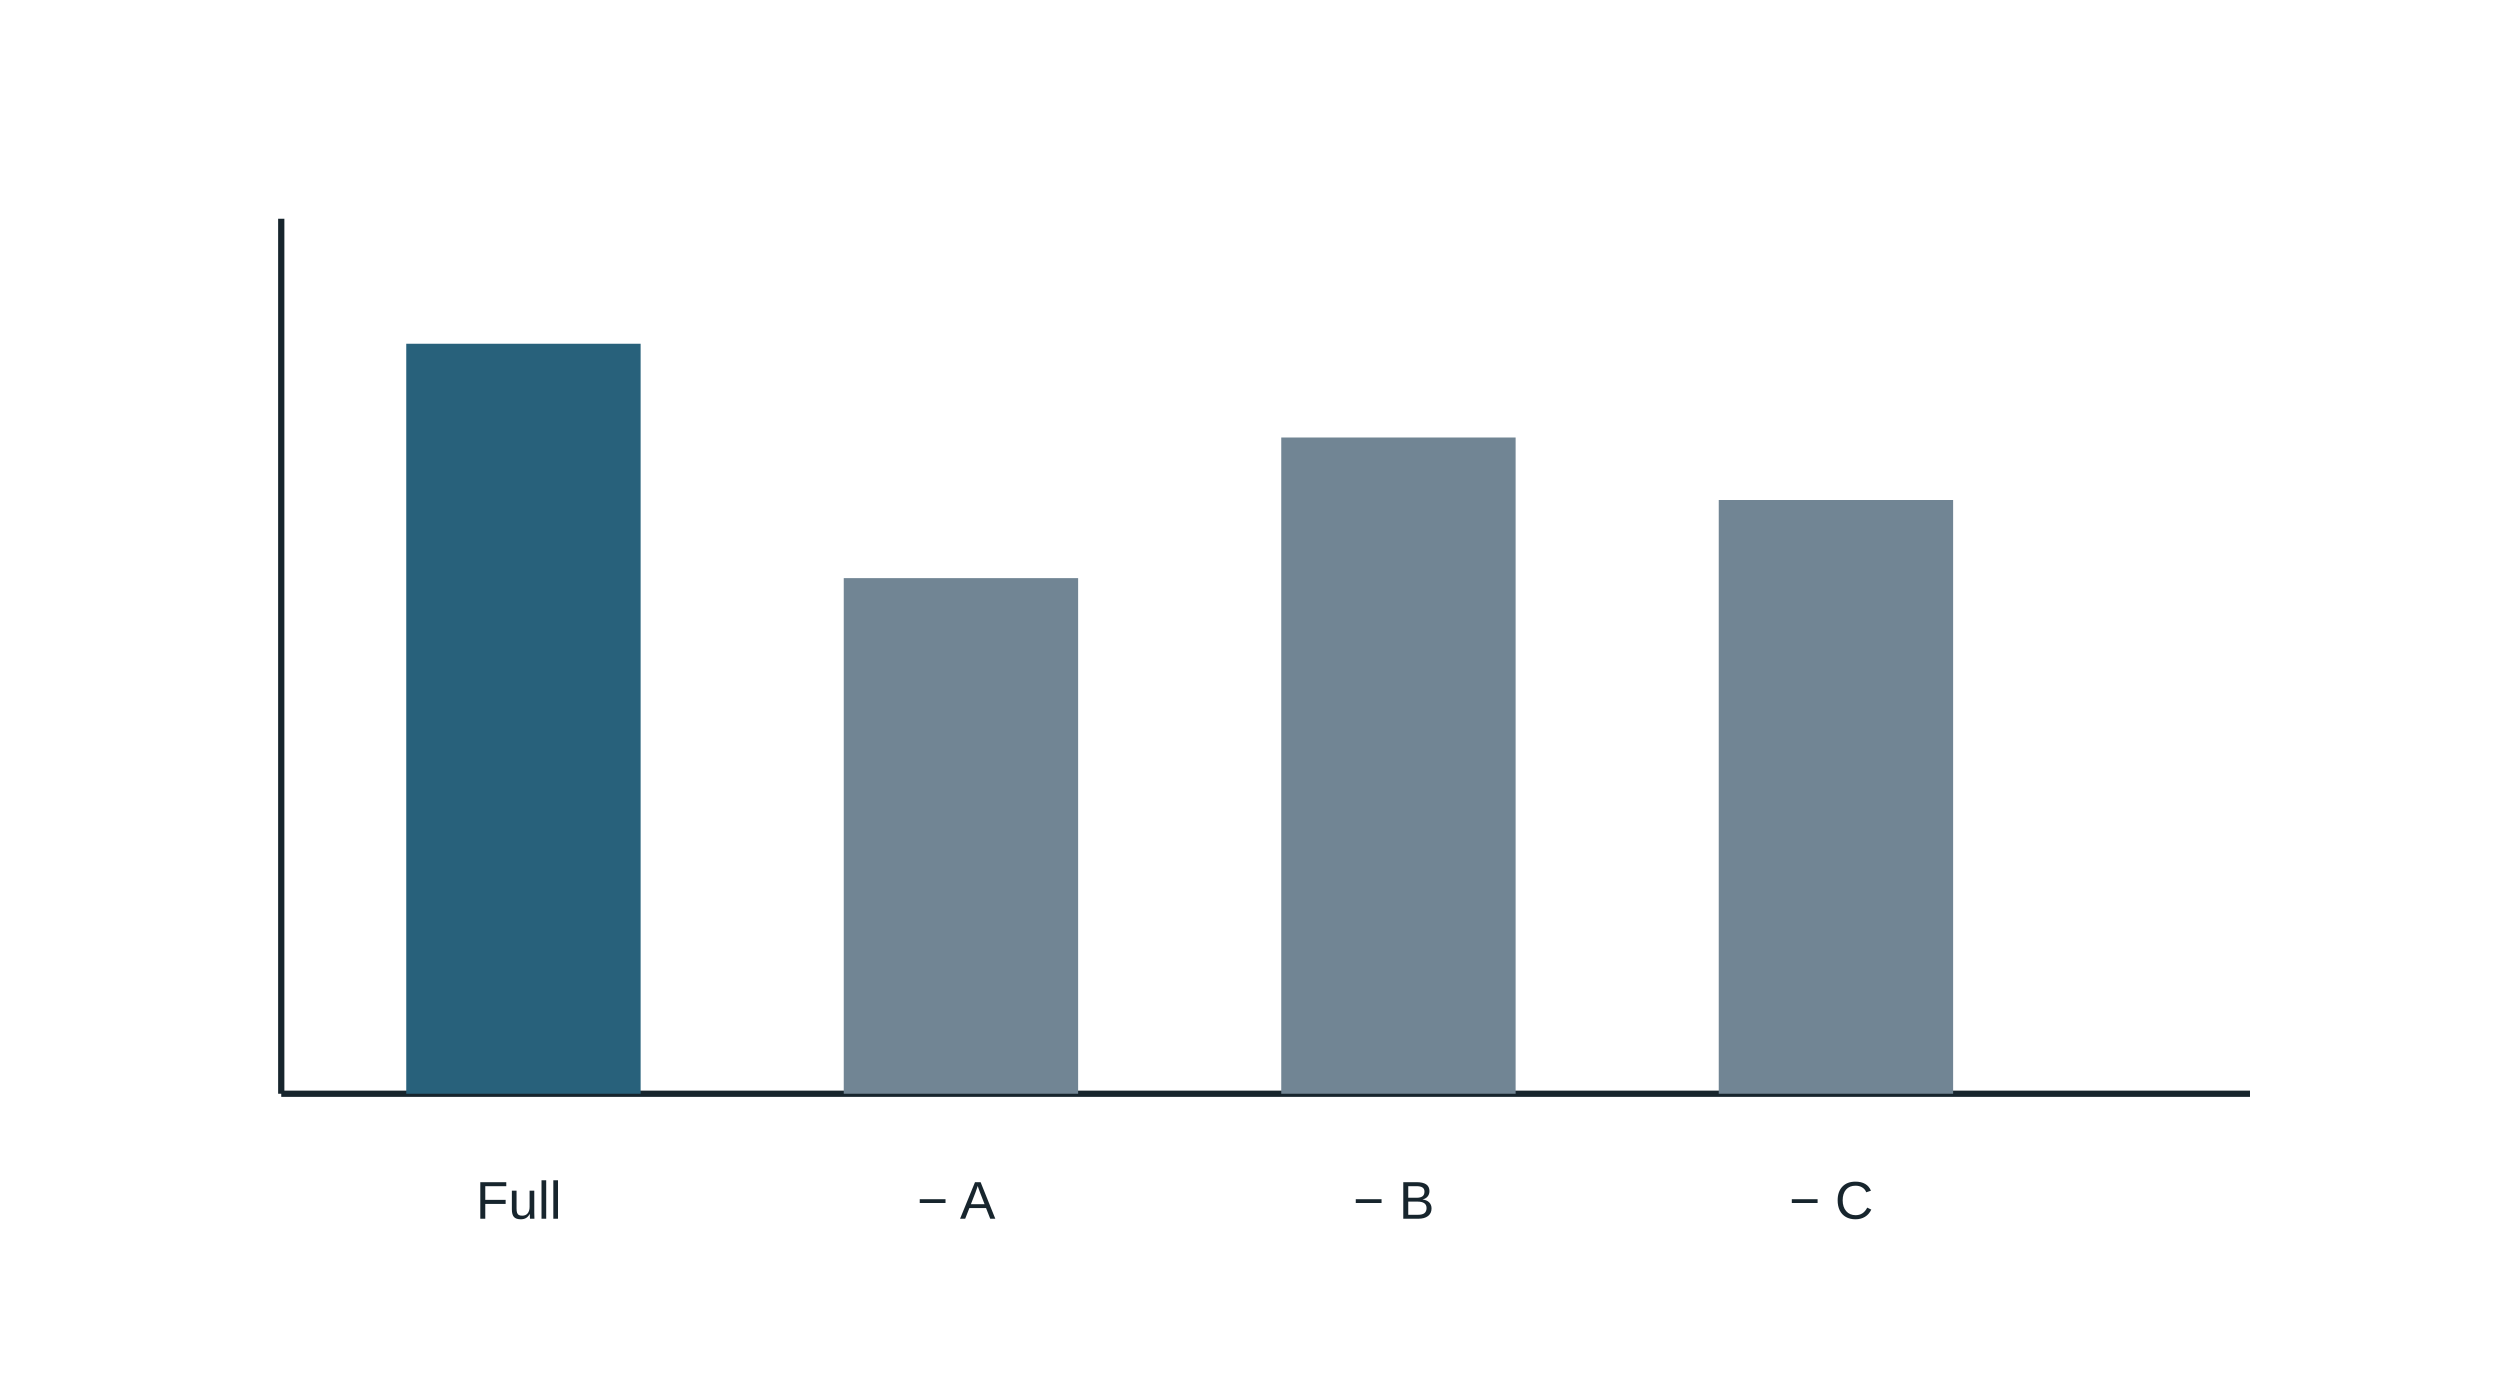
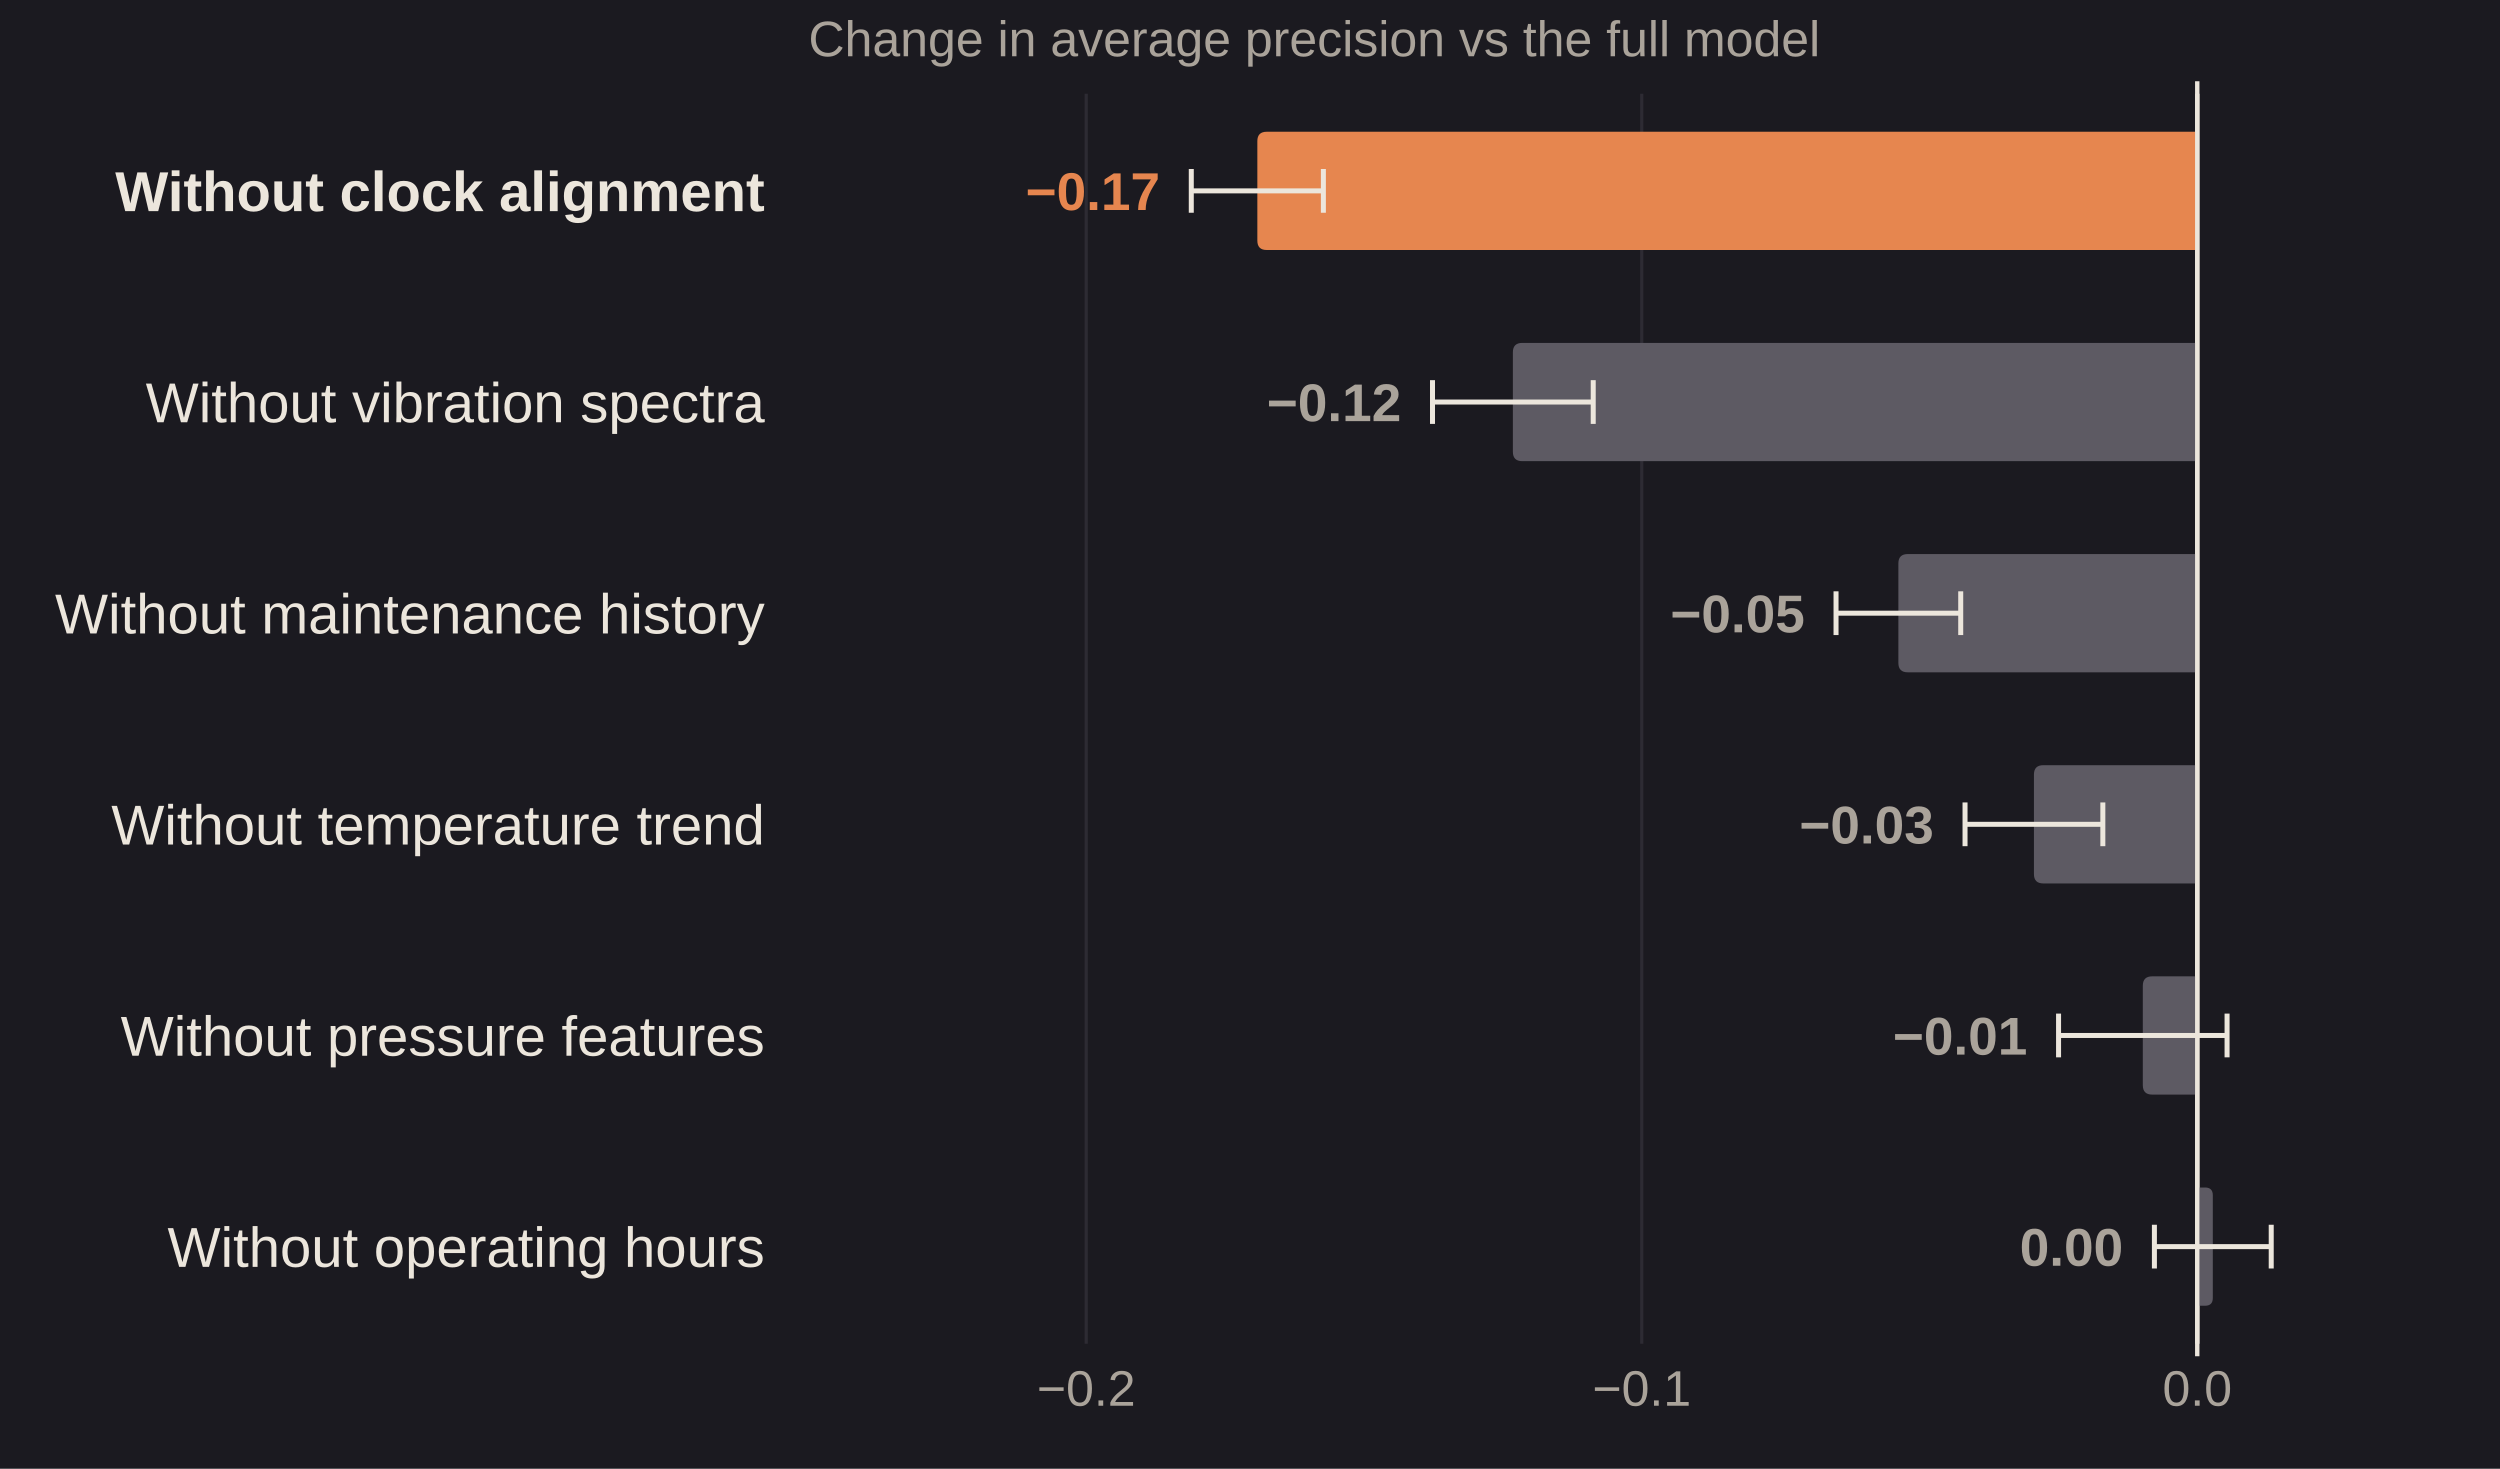
- <svg xmlns="http://www.w3.org/2000/svg" aria-labelledby="g-ablation-ablation-title g-ablation-ablation-desc" role="img" viewBox="0 0 800 440">
-   <g data-part="drawing">
-     <line stroke="#17252d" stroke-width="2" x1="90" x2="720" y1="350" y2="350" />
-     <line stroke="#17252d" stroke-width="2" x1="90" x2="90" y1="70" y2="350" />
-     <rect fill="#28617b" height="240" rx="0" stroke="none" stroke-width="2" width="75" x="130" y="110" />
-     <text fill="#17252d" font-family="Arial, sans-serif" font-size="17" text-anchor="middle" x="166" y="390">Full</text>
-     <rect fill="#718594" height="165" rx="0" stroke="none" stroke-width="2" width="75" x="270" y="185" />
-     <text fill="#17252d" font-family="Arial, sans-serif" font-size="17" text-anchor="middle" x="306" y="390">− A</text>
-     <rect fill="#718594" height="210" rx="0" stroke="none" stroke-width="2" width="75" x="410" y="140" />
-     <text fill="#17252d" font-family="Arial, sans-serif" font-size="17" text-anchor="middle" x="446" y="390">− B</text>
-     <rect fill="#718594" height="190" rx="0" stroke="none" stroke-width="2" width="75" x="550" y="160" />
-     <text fill="#17252d" font-family="Arial, sans-serif" font-size="17" text-anchor="middle" x="586" y="390">− C</text>
+ <svg xmlns="http://www.w3.org/2000/svg" viewBox="0 0 800 470" width="800" height="470" role="img" aria-labelledby="ablation-fig-title ablation-fig-desc" id="ablation-fig" class="ss-fig" font-family="&quot;Helvetica Neue&quot;,&quot;Segoe UI&quot;,&quot;Liberation Sans&quot;,Arial,sans-serif,&quot;Hiragino Sans&quot;,&quot;Noto Sans JP&quot;,&quot;Yu Gothic&quot;,&quot;Meiryo&quot;,&quot;IPAPGothic&quot;,sans-serif" style="overflow:visible;">
+   <rect x="0" y="0" width="800" height="470" fill="#1b1a20" />
+   <g class="ss-axis">
+     <line x1="347.59" x2="347.59" y1="30" y2="430" stroke="#2d2b33" stroke-width="1" class="ss-grid" />
+     <text x="347.59" y="449.84" font-size="16" text-anchor="middle" fill="#aaa39a" class="ss-axis-label" font-variant-numeric="tabular-nums">−0.2</text>
+     <line x1="525.36" x2="525.36" y1="30" y2="430" stroke="#2d2b33" stroke-width="1" class="ss-grid" />
+     <text x="525.36" y="449.84" font-size="16" text-anchor="middle" fill="#aaa39a" class="ss-axis-label" font-variant-numeric="tabular-nums">−0.1</text>
+     <line x1="703.12" x2="703.12" y1="30" y2="430" stroke="#ece6dc" stroke-width="1.4" class="ss-zero" />
+     <text x="703.12" y="449.84" font-size="16" text-anchor="middle" fill="#aaa39a" class="ss-axis-label" font-variant-numeric="tabular-nums">0.0</text>
+   </g>
+   <text x="258.71" y="18" font-size="16" fill="#aaa39a" class="ss-unit">Change in average precision vs the full model</text>
+   <path d="M405.35 42.16H703.12V80H405.35Q402.35 80 402.35 77V45.16Q402.35 42.16 405.35 42.16Z" fill="#e6864f" class="ss-bar" />
+   <text x="244.71" y="67.56" font-size="18" text-anchor="end" fill="#ece6dc" font-weight="700" class="ss-cat">Without clock alignment</text>
+   <path d="M487.12 109.73H703.12V147.57H487.12Q484.12 147.57 484.12 144.57V112.73Q484.12 109.73 487.12 109.73Z" fill="#5d5a63" class="ss-bar" />
+   <text x="244.71" y="135.13" font-size="18" text-anchor="end" fill="#ece6dc" class="ss-cat">Without vibration spectra</text>
+   <path d="M610.48 177.3H703.12V215.14H610.48Q607.48 215.14 607.48 212.14V180.3Q607.48 177.3 610.48 177.3Z" fill="#5d5a63" class="ss-bar" />
+   <text x="244.71" y="202.7" font-size="18" text-anchor="end" fill="#ece6dc" class="ss-cat">Without maintenance history</text>
+   <path d="M653.86 244.86H703.12V282.7H653.86Q650.86 282.7 650.86 279.7V247.86Q650.86 244.86 653.86 244.86Z" fill="#5d5a63" class="ss-bar" />
+   <text x="244.71" y="270.26" font-size="18" text-anchor="end" fill="#ece6dc" class="ss-cat">Without temperature trend</text>
+   <path d="M688.7 312.43H703.12V350.27H688.7Q685.7 350.27 685.7 347.27V315.43Q685.7 312.43 688.7 312.43Z" fill="#5d5a63" class="ss-bar" />
+   <text x="244.71" y="337.83" font-size="18" text-anchor="end" fill="#ece6dc" class="ss-cat">Without pressure features</text>
+   <path d="M703.12 380H705.61Q708.1 380 708.1 382.49V415.35Q708.1 417.84 705.61 417.84H703.12V380Z" fill="#5d5a63" class="ss-bar" />
+   <text x="244.71" y="405.4" font-size="18" text-anchor="end" fill="#ece6dc" class="ss-cat">Without operating hours</text>
+   <line x1="703.12" x2="703.12" y1="26" y2="434" stroke="#ece6dc" stroke-width="1.4" />
+   <g class="ablation-intervals">
+     <g>
+       <line x1="381.21" x2="423.48" y1="61.08" y2="61.08" stroke="#ece6dc" stroke-width="1.6" />
+       <line x1="381.21" x2="381.21" y1="54.08" y2="68.08" stroke="#ece6dc" stroke-width="1.6" />
+       <line x1="423.48" x2="423.48" y1="54.08" y2="68.08" stroke="#ece6dc" stroke-width="1.6" />
+       <text x="371.21" y="67.2" font-size="17" text-anchor="end" fill="#e6864f" font-weight="700" font-variant-numeric="tabular-nums">−0.17</text>
+     </g>
+     <g>
+       <line x1="458.4" x2="509.83" y1="128.65" y2="128.65" stroke="#ece6dc" stroke-width="1.6" />
+       <line x1="458.4" x2="458.4" y1="121.65" y2="135.65" stroke="#ece6dc" stroke-width="1.6" />
+       <line x1="509.83" x2="509.83" y1="121.65" y2="135.65" stroke="#ece6dc" stroke-width="1.6" />
+       <text x="448.4" y="134.77" font-size="17" text-anchor="end" fill="#aaa39a" font-weight="600" font-variant-numeric="tabular-nums">−0.12</text>
+     </g>
+     <g>
+       <line x1="587.53" x2="627.43" y1="196.22" y2="196.22" stroke="#ece6dc" stroke-width="1.6" />
+       <line x1="587.53" x2="587.53" y1="189.22" y2="203.22" stroke="#ece6dc" stroke-width="1.6" />
+       <line x1="627.43" x2="627.43" y1="189.22" y2="203.22" stroke="#ece6dc" stroke-width="1.6" />
+       <text x="577.53" y="202.34" font-size="17" text-anchor="end" fill="#aaa39a" font-weight="600" font-variant-numeric="tabular-nums">−0.05</text>
+     </g>
+     <g>
+       <line x1="628.81" x2="672.91" y1="263.78" y2="263.78" stroke="#ece6dc" stroke-width="1.6" />
+       <line x1="628.81" x2="628.81" y1="256.78" y2="270.78" stroke="#ece6dc" stroke-width="1.6" />
+       <line x1="672.91" x2="672.91" y1="256.78" y2="270.78" stroke="#ece6dc" stroke-width="1.6" />
+       <text x="618.81" y="269.9" font-size="17" text-anchor="end" fill="#aaa39a" font-weight="600" font-variant-numeric="tabular-nums">−0.03</text>
+     </g>
+     <g>
+       <line x1="658.74" x2="712.66" y1="331.35" y2="331.35" stroke="#ece6dc" stroke-width="1.6" />
+       <line x1="658.74" x2="658.74" y1="324.35" y2="338.35" stroke="#ece6dc" stroke-width="1.6" />
+       <line x1="712.66" x2="712.66" y1="324.35" y2="338.35" stroke="#ece6dc" stroke-width="1.6" />
+       <text x="648.74" y="337.47" font-size="17" text-anchor="end" fill="#aaa39a" font-weight="600" font-variant-numeric="tabular-nums">−0.01</text>
+     </g>
+     <g>
+       <line x1="689.41" x2="726.79" y1="398.92" y2="398.92" stroke="#ece6dc" stroke-width="1.6" />
+       <line x1="689.41" x2="689.41" y1="391.92" y2="405.92" stroke="#ece6dc" stroke-width="1.6" />
+       <line x1="726.79" x2="726.79" y1="391.92" y2="405.92" stroke="#ece6dc" stroke-width="1.6" />
+       <text x="679.41" y="405.04" font-size="17" text-anchor="end" fill="#aaa39a" font-weight="600" font-variant-numeric="tabular-nums">0.00</text>
+     </g>
  </g>
</svg>
